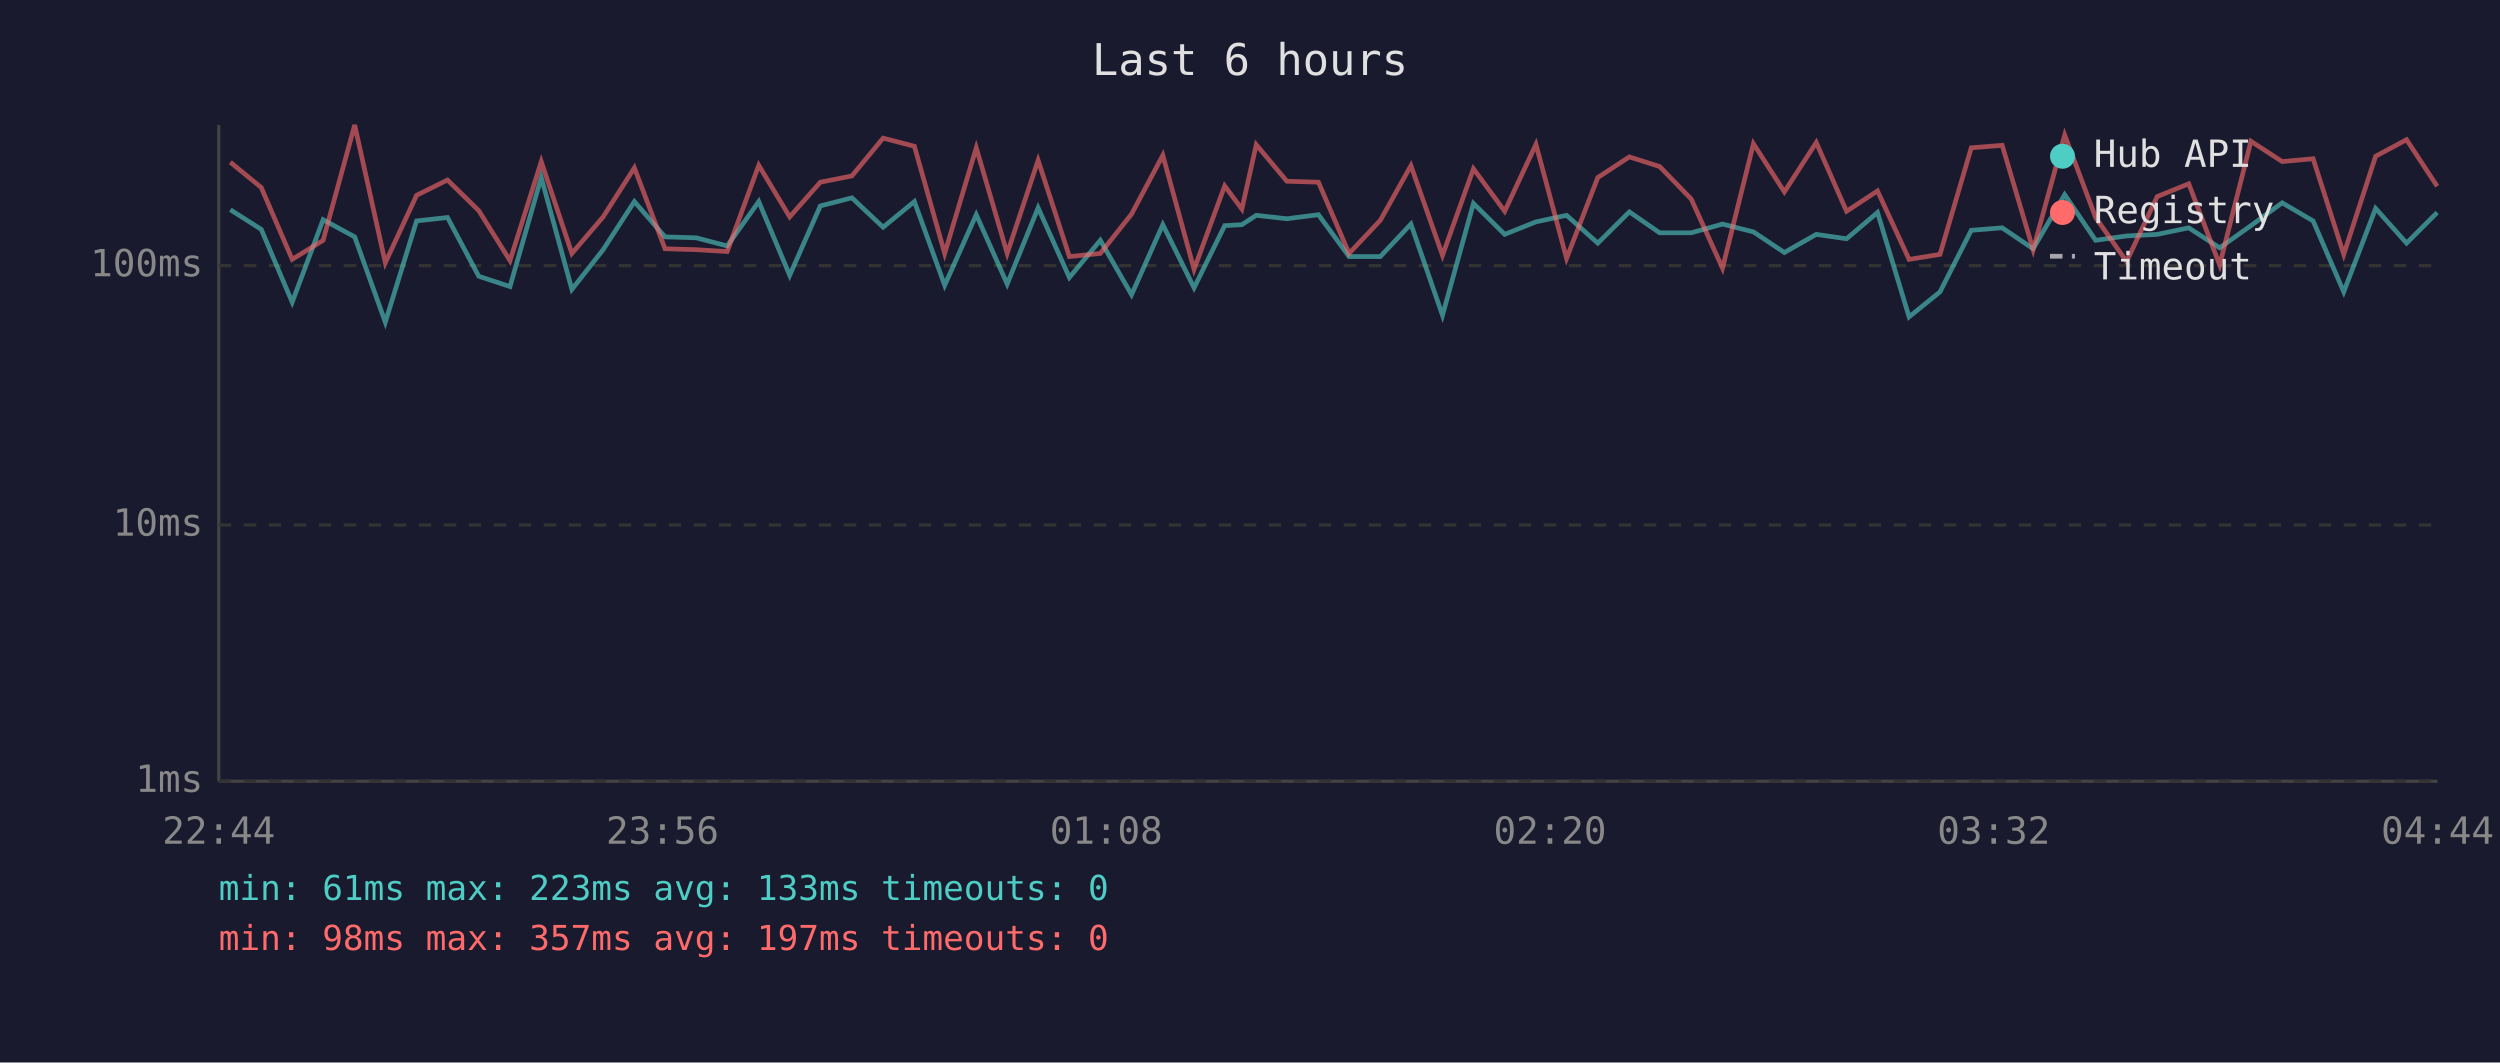
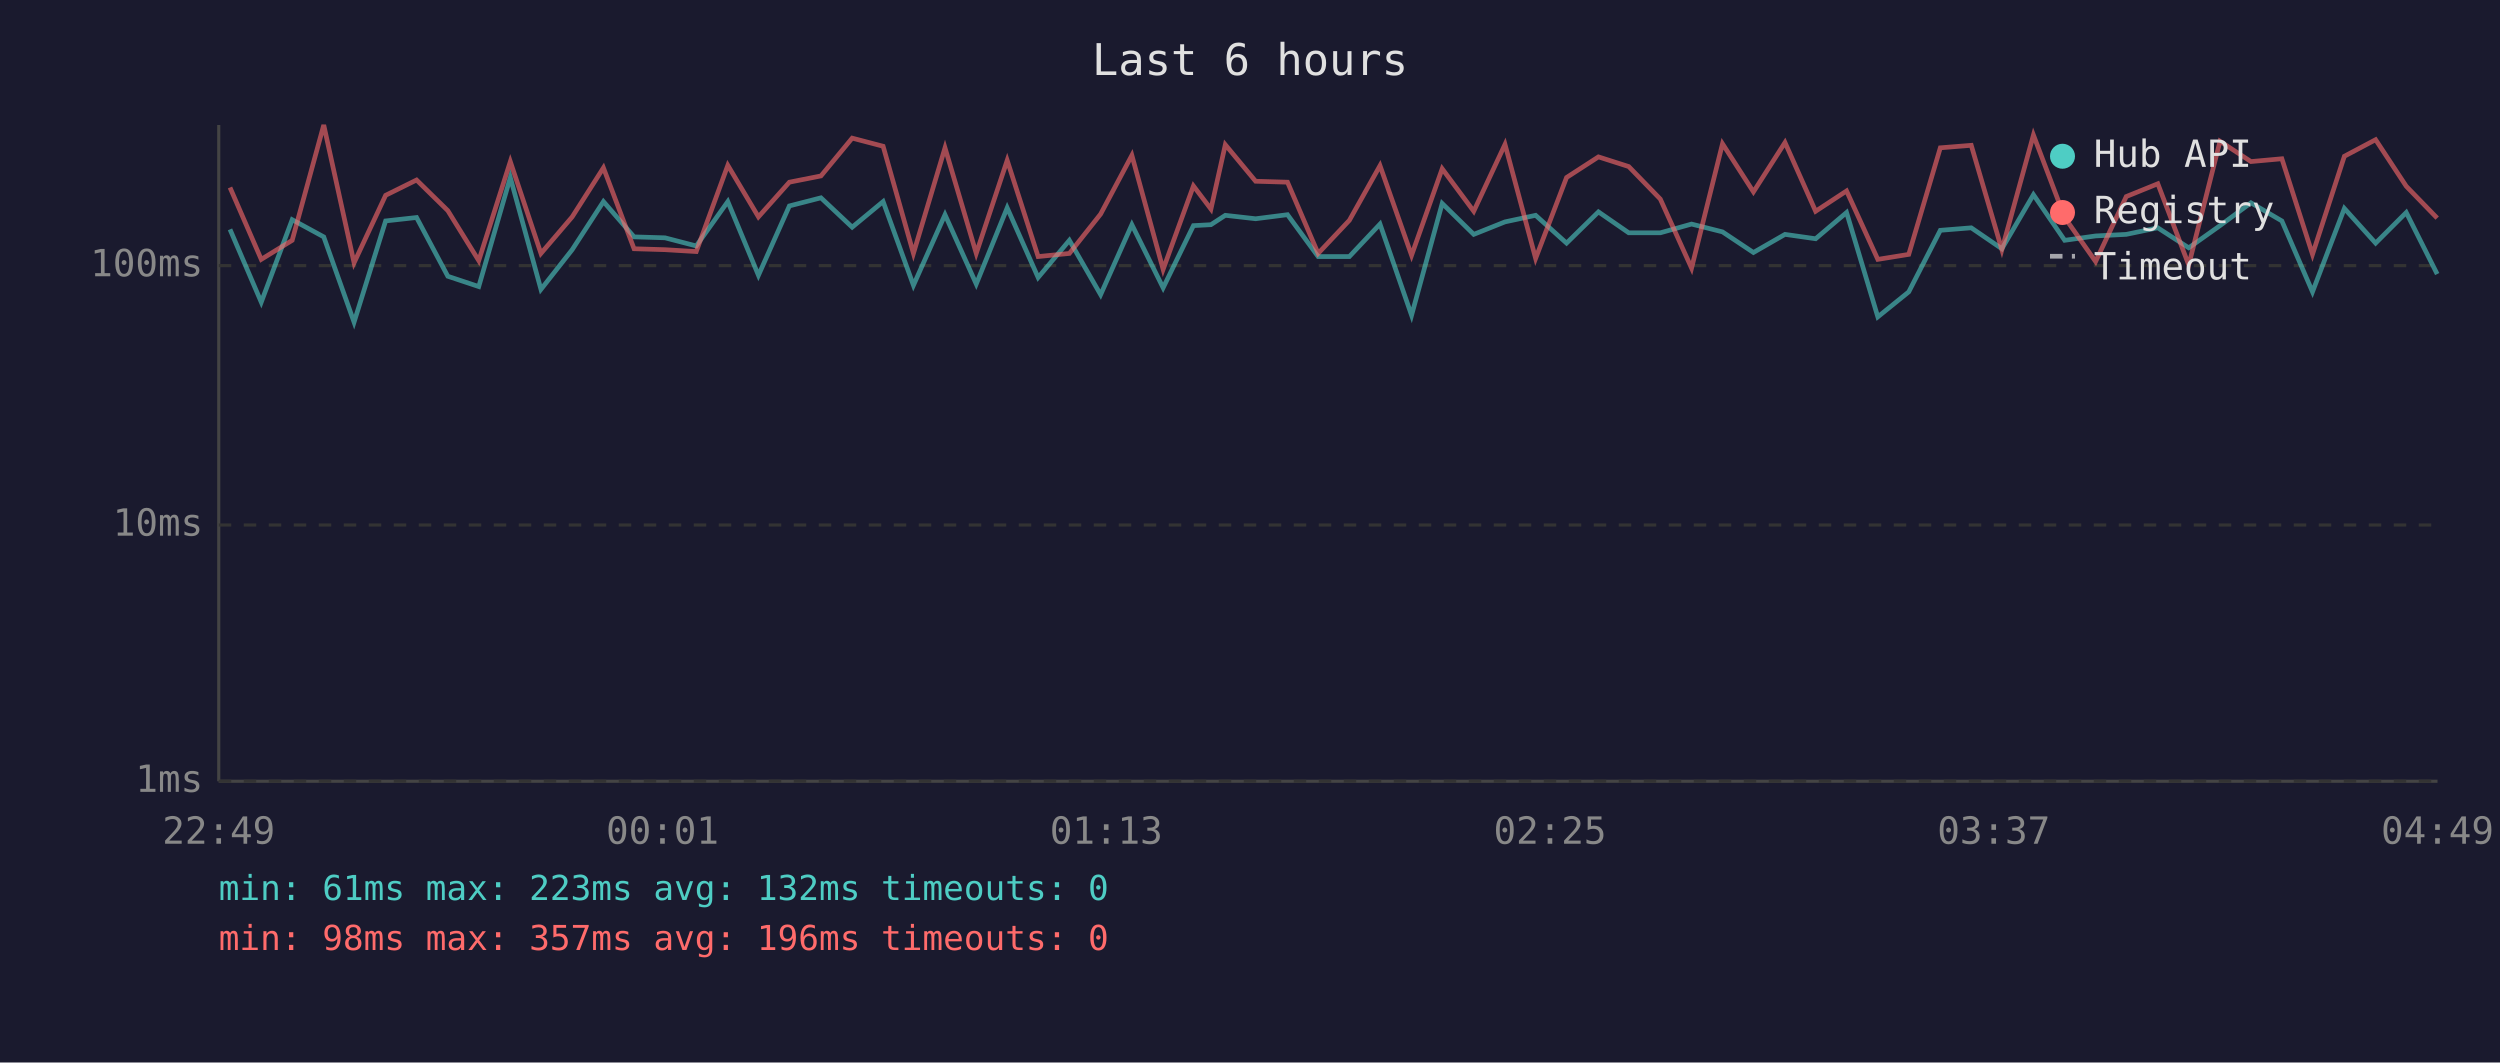
<svg xmlns="http://www.w3.org/2000/svg" viewBox="0 0 800 340" font-family="monospace" font-size="12">
  <rect width="800" height="340" fill="#1a1a2e" />
  <text x="400" y="24" fill="#e0e0e0" font-size="14" text-anchor="middle">Last 6 hours</text>
  <line x1="70" y1="40" x2="70" y2="250" stroke="#444" stroke-width="1" />
  <line x1="70" y1="250" x2="780" y2="250" stroke="#444" stroke-width="1" />
  <line x1="70" y1="250" x2="780" y2="250" stroke="#333" stroke-width="1" stroke-dasharray="4" />
  <text x="65" y="250" fill="#888" text-anchor="end" dominant-baseline="middle">1ms</text>
  <line x1="70" y1="168" x2="780" y2="168" stroke="#333" stroke-width="1" stroke-dasharray="4" />
  <text x="65" y="168" fill="#888" text-anchor="end" dominant-baseline="middle">10ms</text>
  <line x1="70" y1="85" x2="780" y2="85" stroke="#333" stroke-width="1" stroke-dasharray="4" />
  <text x="65" y="85" fill="#888" text-anchor="end" dominant-baseline="middle">100ms</text>
-   <text x="70" y="270" fill="#888" text-anchor="middle">22:44</text>
-   <text x="212" y="270" fill="#888" text-anchor="middle">23:56</text>
-   <text x="354" y="270" fill="#888" text-anchor="middle">01:08</text>
-   <text x="496" y="270" fill="#888" text-anchor="middle">02:20</text>
-   <text x="638" y="270" fill="#888" text-anchor="middle">03:32</text>
-   <text x="780" y="270" fill="#888" text-anchor="middle">04:44</text>
-   <polyline points="73.7,67.1 83.6,73.4 93.5,96.7 103.4,70.3 113.5,75.8 123.3,103.1 133.3,70.7 143.2,69.6 153.2,88.4 163.2,91.7 173.2,56.8 183.0,92.6 193.0,79.9 203.0,64.5 212.8,75.8 222.8,76.1 232.7,78.7 242.8,64.5 252.7,88.1 262.5,65.9 272.6,63.3 282.6,72.7 292.6,64.5 302.3,91.3 312.4,68.7 322.3,90.9 332.2,66.5 342.2,88.8 352.1,76.9 362.1,94.3 372.1,71.9 382.1,92.1 391.9,72.2 397.4,71.9 402.0,68.9 411.8,70.0 421.9,68.7 431.7,82.1 441.7,82.1 451.5,71.7 461.6,100.9 471.5,65.1 481.5,75.0 491.5,71.0 501.3,68.9 511.3,77.8 521.4,67.8 531.1,74.5 541.2,74.5 551.2,71.7 561.1,74.2 571.0,80.8 581.2,75.0 590.9,76.4 600.8,68.0 610.9,101.4 620.8,93.4 630.8,73.7 640.7,72.9 650.6,79.6 660.7,62.3 670.6,76.9 680.5,75.5 690.3,75.0 700.4,72.9 710.3,79.3 720.3,72.2 730.3,64.9 740.2,70.7 750.0,93.4 760.2,66.7 770.1,77.8 779.9,68.0" fill="none" stroke="#4ecdc4" stroke-width="1.5" opacity="0.6" />
-   <polyline points="73.7,51.9 83.6,60.0 93.5,83.0 103.4,76.9 113.5,40.0 123.3,84.1 133.3,62.5 143.2,57.6 153.2,67.4 163.2,83.4 173.2,51.7 183.0,81.1 193.0,69.4 203.0,53.7 212.8,79.6 222.8,79.9 232.7,80.5 242.8,52.9 252.7,69.4 262.5,58.3 272.6,56.3 282.6,44.2 292.6,46.8 302.3,81.1 312.4,47.3 322.3,81.1 332.2,51.3 342.2,82.1 352.1,81.1 362.1,68.5 372.1,49.7 382.1,86.2 391.9,59.5 397.4,66.9 402.0,46.3 411.8,58.0 421.9,58.3 431.7,81.1 441.7,70.5 451.5,53.0 461.6,81.7 471.5,54.0 481.5,67.6 491.5,46.2 501.3,82.7 511.3,56.8 521.4,50.2 531.1,53.3 541.2,63.7 551.2,85.8 561.1,46.0 571.0,61.4 581.2,45.6 590.9,67.6 600.8,61.1 610.9,83.0 620.8,81.4 630.8,47.3 640.7,46.5 650.6,79.9 660.7,43.2 670.6,69.6 680.5,83.7 690.3,62.9 700.4,58.8 710.3,84.8 720.3,45.2 730.3,51.7 740.2,50.8 750.0,81.4 760.2,50.0 770.1,44.7 779.9,59.6" fill="none" stroke="#ff6b6b" stroke-width="1.5" opacity="0.6" />
+   <text x="70" y="270" fill="#888" text-anchor="middle">22:49</text>
+   <text x="212" y="270" fill="#888" text-anchor="middle">00:01</text>
+   <text x="354" y="270" fill="#888" text-anchor="middle">01:13</text>
+   <text x="496" y="270" fill="#888" text-anchor="middle">02:25</text>
+   <text x="638" y="270" fill="#888" text-anchor="middle">03:37</text>
+   <text x="780" y="270" fill="#888" text-anchor="middle">04:49</text>
+   <polyline points="73.6,73.4 83.6,96.7 93.5,70.3 103.6,75.8 113.3,103.1 123.4,70.7 133.3,69.6 143.3,88.4 153.2,91.7 163.3,56.8 173.1,92.6 183.1,79.9 193.1,64.5 202.9,75.8 212.8,76.1 222.8,78.7 232.9,64.5 242.7,88.1 252.6,65.9 262.7,63.3 272.7,72.7 282.6,64.5 292.3,91.3 302.4,68.7 312.4,90.9 322.3,66.5 332.2,88.8 342.2,76.9 352.2,94.3 362.2,71.9 372.2,92.1 381.9,72.2 387.5,71.9 392.1,68.9 401.8,70.0 412.0,68.7 421.8,82.1 431.8,82.1 441.6,71.7 451.7,100.9 461.5,65.1 471.6,75.0 481.6,71.0 491.4,68.9 501.3,77.8 511.5,67.8 521.2,74.5 531.3,74.5 541.3,71.7 551.2,74.2 561.1,80.8 571.2,75.0 581.0,76.4 590.9,68.0 600.9,101.4 610.8,93.4 620.9,73.7 630.8,72.9 640.6,79.6 650.7,62.3 660.7,76.9 670.6,75.5 680.4,75.0 690.5,72.9 700.4,79.3 710.4,72.2 720.3,64.9 730.2,70.7 740.0,93.4 750.2,66.7 760.2,77.8 770.0,68.0 779.9,87.7" fill="none" stroke="#4ecdc4" stroke-width="1.5" opacity="0.6" />
+   <polyline points="73.6,60.0 83.6,83.0 93.5,76.9 103.6,40.0 113.3,84.1 123.4,62.5 133.3,57.6 143.3,67.4 153.2,83.4 163.3,51.7 173.1,81.1 183.1,69.4 193.1,53.7 202.9,79.6 212.8,79.9 222.8,80.5 232.9,52.9 242.7,69.4 252.6,58.3 262.7,56.3 272.7,44.2 282.6,46.8 292.3,81.1 302.4,47.3 312.4,81.1 322.3,51.3 332.2,82.1 342.2,81.1 352.2,68.5 362.2,49.7 372.2,86.2 381.9,59.5 387.5,66.9 392.1,46.3 401.8,58.0 412.0,58.3 421.8,81.1 431.8,70.5 441.6,53.0 451.7,81.7 461.5,54.0 471.6,67.6 481.6,46.2 491.4,82.7 501.3,56.8 511.5,50.2 521.2,53.3 531.3,63.7 541.3,85.8 551.2,46.0 561.1,61.4 571.2,45.6 581.0,67.6 590.9,61.1 600.9,83.0 610.8,81.4 620.9,47.3 630.8,46.5 640.6,79.9 650.7,43.2 660.7,69.6 670.6,83.7 680.4,62.9 690.5,58.8 700.4,84.8 710.4,45.2 720.3,51.7 730.2,50.8 740.0,81.4 750.2,50.0 760.2,44.7 770.0,59.6 779.9,69.8" fill="none" stroke="#ff6b6b" stroke-width="1.5" opacity="0.6" />
  <circle cx="660" cy="50" r="4" fill="#4ecdc4" />
  <text x="670" y="50" fill="#e0e0e0" dominant-baseline="middle">Hub API</text>
  <circle cx="660" cy="68" r="4" fill="#ff6b6b" />
  <text x="670" y="68" fill="#e0e0e0" dominant-baseline="middle">Registry</text>
  <line x1="656" y1="82" x2="664" y2="82" stroke="#e0e0e0" stroke-width="1.5" stroke-dasharray="4,3" opacity="0.7" />
  <text x="670" y="86" fill="#e0e0e0" dominant-baseline="middle">Timeout</text>
-   <text x="70" y="288" fill="#4ecdc4" font-size="11">min: 61ms  max: 223ms  avg: 133ms  timeouts: 0</text>
-   <text x="70" y="304" fill="#ff6b6b" font-size="11">min: 98ms  max: 357ms  avg: 197ms  timeouts: 0</text>
+   <text x="70" y="288" fill="#4ecdc4" font-size="11">min: 61ms  max: 223ms  avg: 132ms  timeouts: 0</text>
+   <text x="70" y="304" fill="#ff6b6b" font-size="11">min: 98ms  max: 357ms  avg: 196ms  timeouts: 0</text>
</svg>
